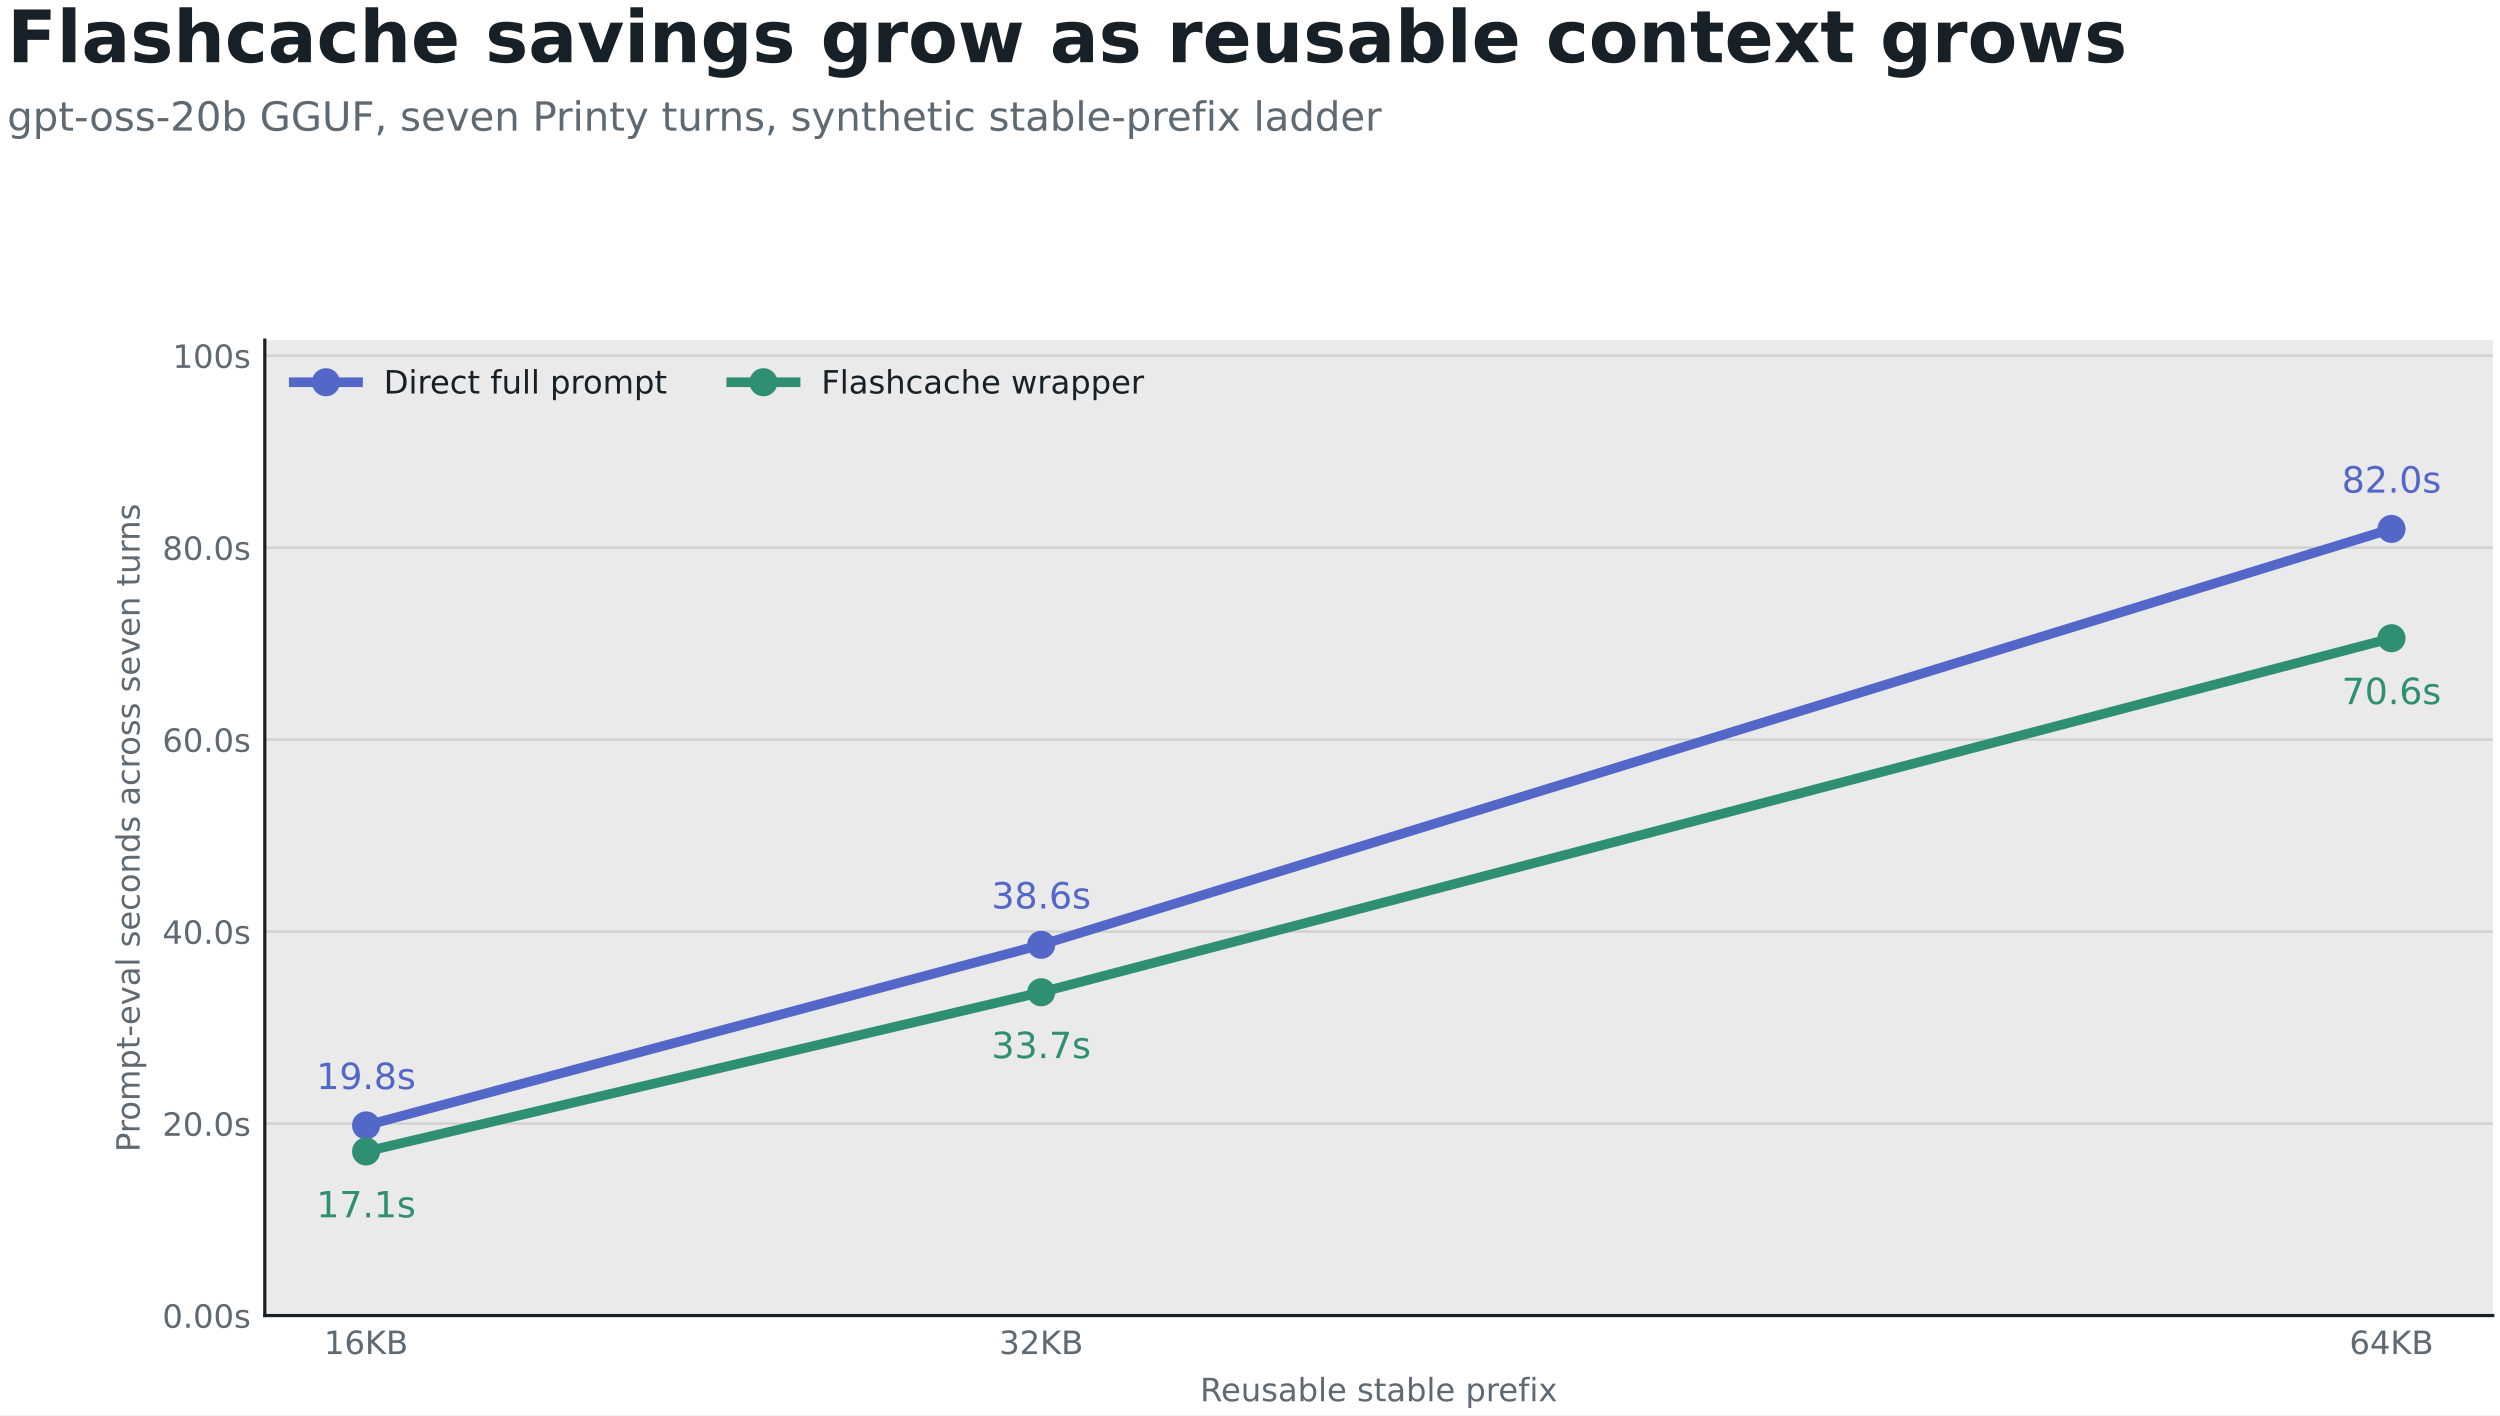
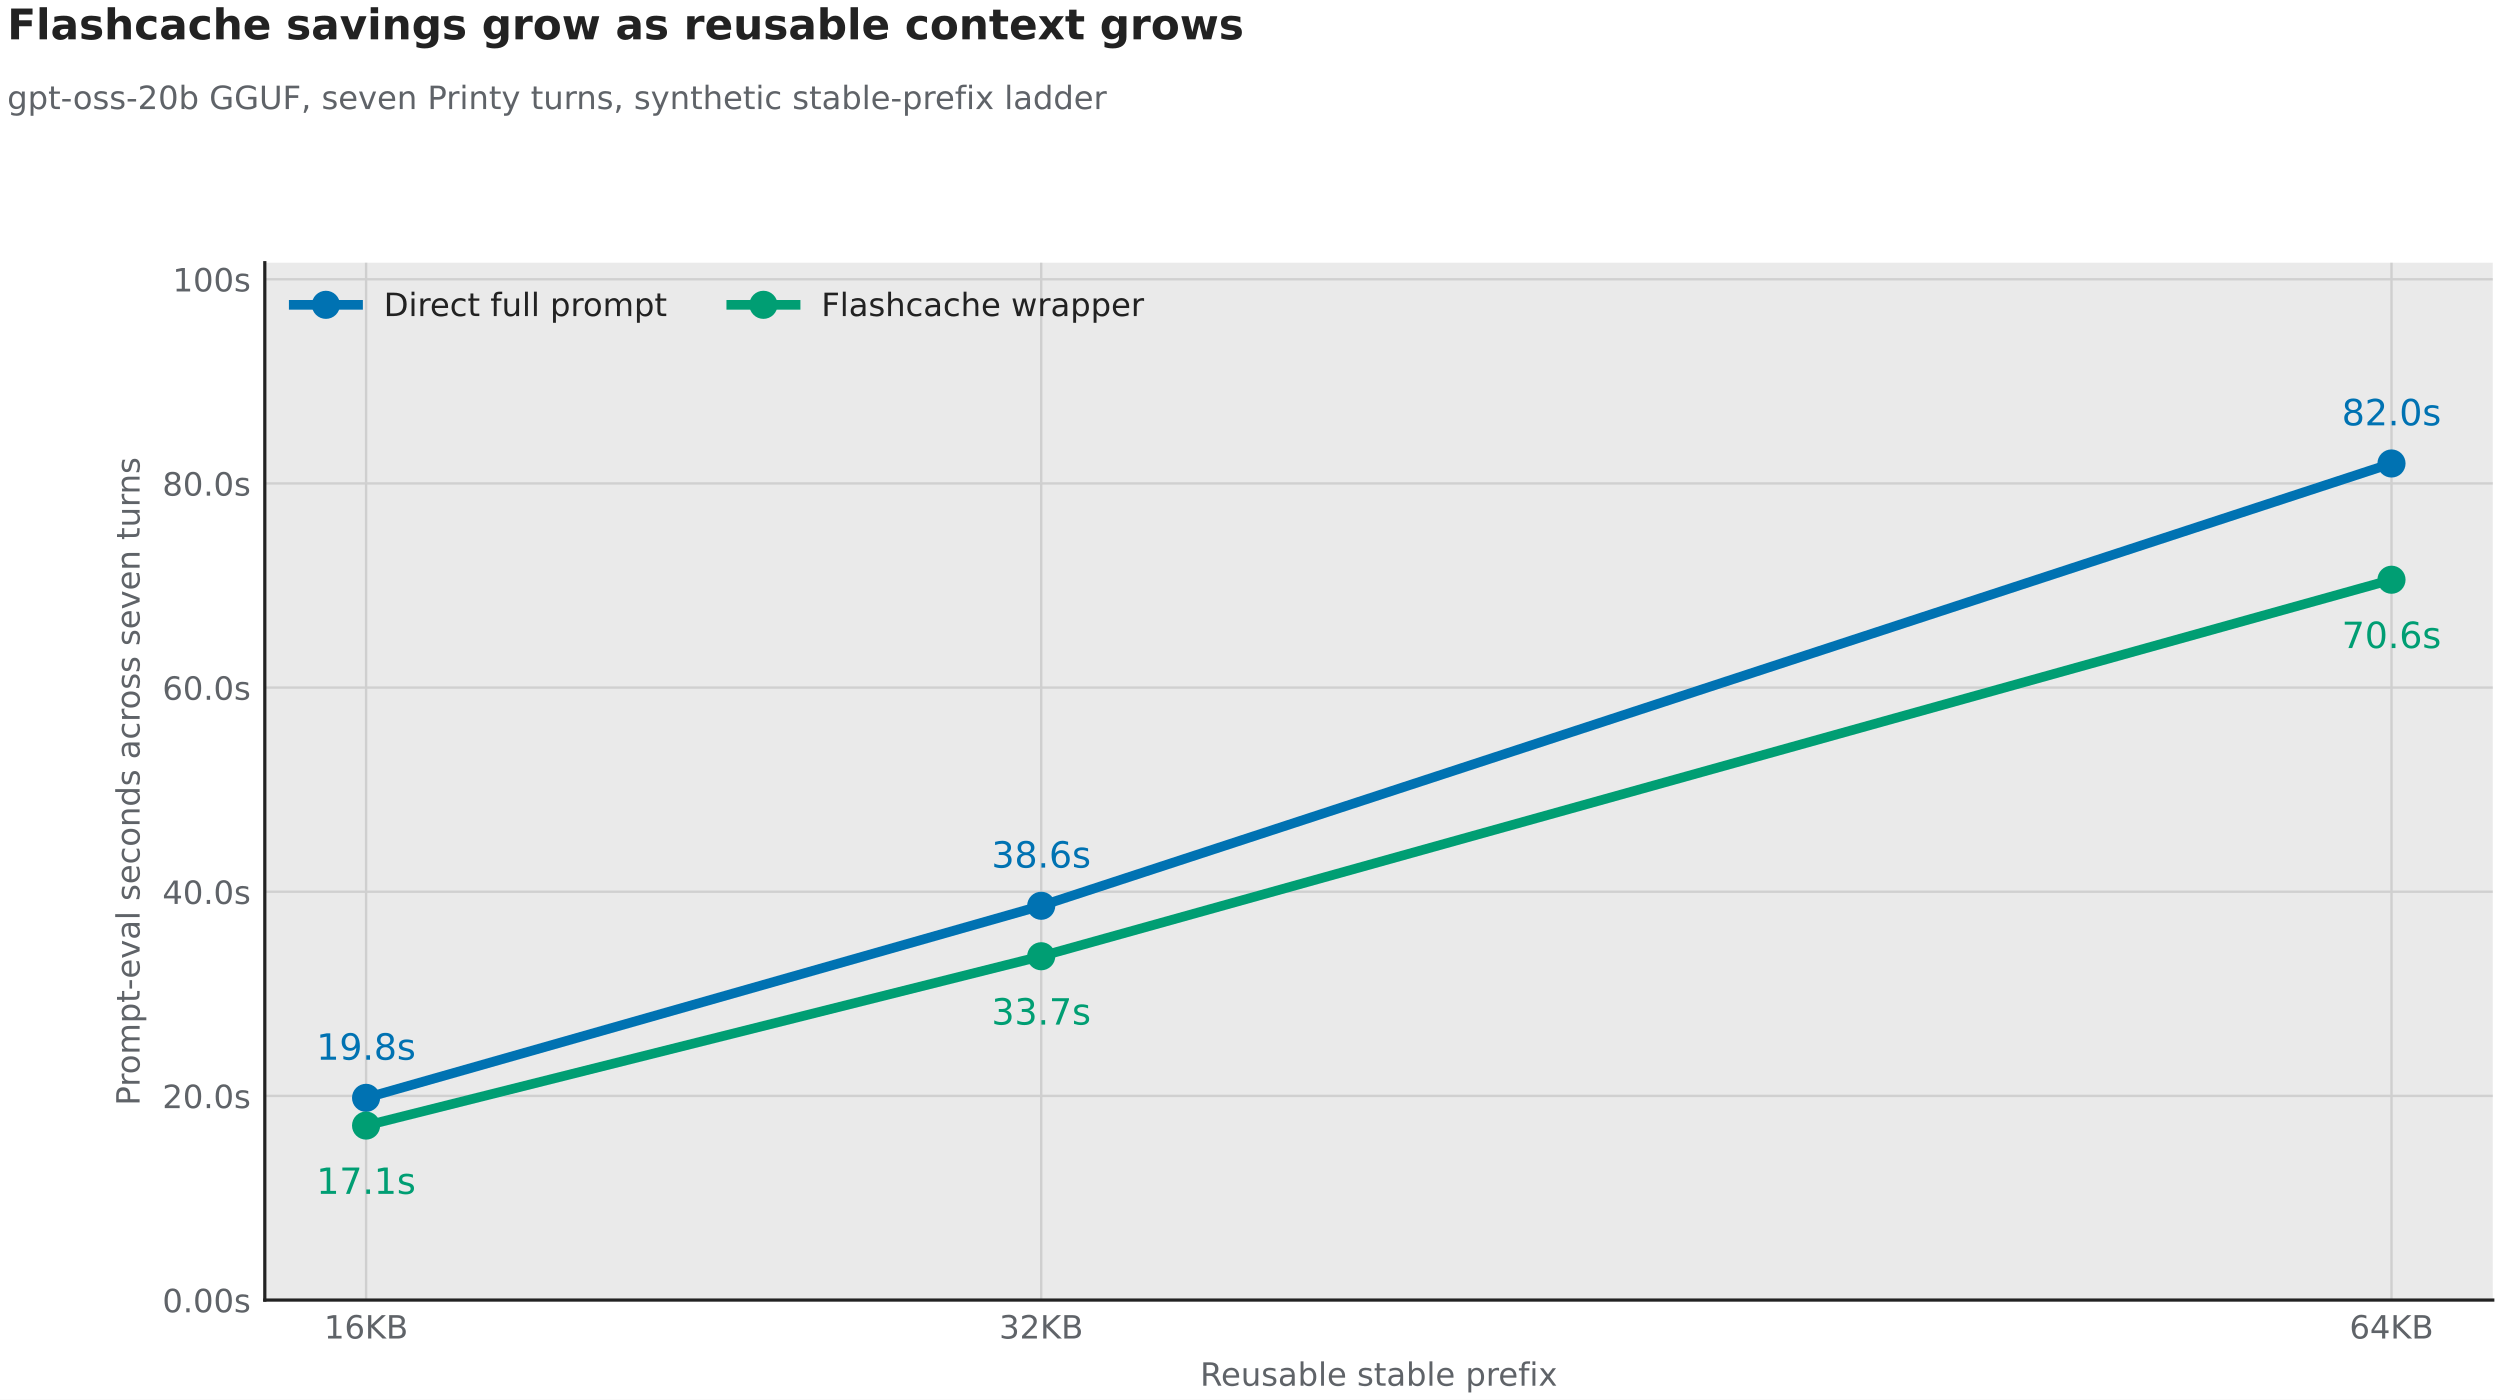
- <svg xmlns="http://www.w3.org/2000/svg" xmlns:xlink="http://www.w3.org/1999/xlink" width="621.972pt" height="352.079pt" viewBox="0 0 621.972 352.079" version="1.1">
+ <svg xmlns="http://www.w3.org/2000/svg" xmlns:xlink="http://www.w3.org/1999/xlink" width="621.972pt" height="348.227pt" viewBox="0 0 621.972 348.227" version="1.1">
  <defs>
    <style type="text/css">*{stroke-linejoin: round; stroke-linecap: butt}</style>
  </defs>
  <g id="figure_1">
    <g id="patch_1">
-       <path d="M 0 352.079 L 621.972 352.079 L 621.972 0 L 0 0 z " style="fill: #ffffff" />
+       <path d="M 0 348.227 L 621.972 348.227 L 621.972 0 L 0 0 z " style="fill: #ffffff" />
    </g>
    <g id="axes_1">
      <g id="patch_2">
-         <path d="M 65.88 327.294 L 620.172 327.294 L 620.172 84.618 L 65.88 84.618 z " style="fill: #eaeaea" />
+         <path d="M 65.88 323.442 L 620.172 323.442 L 620.172 65.358 L 65.88 65.358 z " style="fill: #eaeaea" />
      </g>
      <g id="matplotlib.axis_1">
        <g id="xtick_1">
-           <g id="line2d_1" />
+           <g id="line2d_1">
+             <path d="M 91.075 323.442 L 91.075 65.358 " clip-path="url(#pec9fd5a939)" style="fill: none; stroke: #cfcfcf; stroke-width: 0.6; stroke-linecap: square" />
+           </g>
+           <g id="line2d_2" />
          <g id="text_1">
-             <text style="fill: #5f6972; font: 8px 'DejaVu Sans'; text-anchor: middle" x="91.075" y="336.873" transform="rotate(-0 91.07509 336.8727)">16KB</text>
+             <text style="fill: #5f6368; font: 8px 'DejaVu Sans'; text-anchor: middle" x="91.075" y="333.021" transform="rotate(-0 91.07509 333.0208)">16KB</text>
          </g>
        </g>
        <g id="xtick_2">
-           <g id="line2d_2" />
+           <g id="line2d_3">
+             <path d="M 259.042 323.442 L 259.042 65.358 " clip-path="url(#pec9fd5a939)" style="fill: none; stroke: #cfcfcf; stroke-width: 0.6; stroke-linecap: square" />
+           </g>
+           <g id="line2d_4" />
          <g id="text_2">
-             <text style="fill: #5f6972; font: 8px 'DejaVu Sans'; text-anchor: middle" x="259.042" y="336.873" transform="rotate(-0 259.0424 336.8727)">32KB</text>
+             <text style="fill: #5f6368; font: 8px 'DejaVu Sans'; text-anchor: middle" x="259.042" y="333.021" transform="rotate(-0 259.0424 333.0208)">32KB</text>
          </g>
        </g>
        <g id="xtick_3">
-           <g id="line2d_3" />
+           <g id="line2d_5">
+             <path d="M 594.977 323.442 L 594.977 65.358 " clip-path="url(#pec9fd5a939)" style="fill: none; stroke: #cfcfcf; stroke-width: 0.6; stroke-linecap: square" />
+           </g>
+           <g id="line2d_6" />
          <g id="text_3">
-             <text style="fill: #5f6972; font: 8px 'DejaVu Sans'; text-anchor: middle" x="594.977" y="336.873" transform="rotate(-0 594.9769 336.8727)">64KB</text>
+             <text style="fill: #5f6368; font: 8px 'DejaVu Sans'; text-anchor: middle" x="594.977" y="333.021" transform="rotate(-0 594.9769 333.0208)">64KB</text>
          </g>
        </g>
        <g id="text_4">
-           <text style="fill: #5f6972; font: 8px 'DejaVu Sans'; text-anchor: middle" x="343.026" y="348.615" transform="rotate(-0 343.026 348.6153)">Reusable stable prefix</text>
+           <text style="fill: #5f6368; font: 8px 'DejaVu Sans'; text-anchor: middle" x="343.026" y="344.763" transform="rotate(-0 343.026 344.7633)">Reusable stable prefix</text>
        </g>
      </g>
      <g id="matplotlib.axis_2">
        <g id="ytick_1">
-           <g id="line2d_4">
-             <path d="M 65.88 327.294 L 620.172 327.294 " clip-path="url(#pfcd2a50d44)" style="fill: none; stroke: #cfcfcf; stroke-opacity: 0.95; stroke-width: 0.6; stroke-linecap: square" />
+           <g id="line2d_7">
+             <path d="M 65.88 323.442 L 620.172 323.442 " clip-path="url(#pec9fd5a939)" style="fill: none; stroke: #cfcfcf; stroke-opacity: 0.95; stroke-width: 0.6; stroke-linecap: square" />
          </g>
-           <g id="line2d_5" />
+           <g id="line2d_8" />
          <g id="text_5">
-             <text style="fill: #5f6972; font: 8px 'DejaVu Sans'; text-anchor: end" x="62.38" y="330.333" transform="rotate(-0 62.38 330.3334)">0.00s</text>
+             <text style="fill: #5f6368; font: 8px 'DejaVu Sans'; text-anchor: end" x="62.38" y="326.481" transform="rotate(-0 62.38 326.4814)">0.00s</text>
          </g>
        </g>
        <g id="ytick_2">
-           <g id="line2d_6">
-             <path d="M 65.88 279.533 L 620.172 279.533 " clip-path="url(#pfcd2a50d44)" style="fill: none; stroke: #cfcfcf; stroke-opacity: 0.95; stroke-width: 0.6; stroke-linecap: square" />
+           <g id="line2d_9">
+             <path d="M 65.88 272.648 L 620.172 272.648 " clip-path="url(#pec9fd5a939)" style="fill: none; stroke: #cfcfcf; stroke-opacity: 0.95; stroke-width: 0.6; stroke-linecap: square" />
          </g>
-           <g id="line2d_7" />
+           <g id="line2d_10" />
          <g id="text_6">
-             <text style="fill: #5f6972; font: 8px 'DejaVu Sans'; text-anchor: end" x="62.38" y="282.572" transform="rotate(-0 62.38 282.5722)">20.0s</text>
+             <text style="fill: #5f6368; font: 8px 'DejaVu Sans'; text-anchor: end" x="62.38" y="275.688" transform="rotate(-0 62.38 275.6877)">20.0s</text>
          </g>
        </g>
        <g id="ytick_3">
-           <g id="line2d_8">
-             <path d="M 65.88 231.772 L 620.172 231.772 " clip-path="url(#pfcd2a50d44)" style="fill: none; stroke: #cfcfcf; stroke-opacity: 0.95; stroke-width: 0.6; stroke-linecap: square" />
+           <g id="line2d_11">
+             <path d="M 65.88 221.855 L 620.172 221.855 " clip-path="url(#pec9fd5a939)" style="fill: none; stroke: #cfcfcf; stroke-opacity: 0.95; stroke-width: 0.6; stroke-linecap: square" />
          </g>
-           <g id="line2d_9" />
+           <g id="line2d_12" />
          <g id="text_7">
-             <text style="fill: #5f6972; font: 8px 'DejaVu Sans'; text-anchor: end" x="62.38" y="234.811" transform="rotate(-0 62.38 234.811)">40.0s</text>
+             <text style="fill: #5f6368; font: 8px 'DejaVu Sans'; text-anchor: end" x="62.38" y="224.894" transform="rotate(-0 62.38 224.894)">40.0s</text>
          </g>
        </g>
        <g id="ytick_4">
-           <g id="line2d_10">
-             <path d="M 65.88 184.01 L 620.172 184.01 " clip-path="url(#pfcd2a50d44)" style="fill: none; stroke: #cfcfcf; stroke-opacity: 0.95; stroke-width: 0.6; stroke-linecap: square" />
+           <g id="line2d_13">
+             <path d="M 65.88 171.061 L 620.172 171.061 " clip-path="url(#pec9fd5a939)" style="fill: none; stroke: #cfcfcf; stroke-opacity: 0.95; stroke-width: 0.6; stroke-linecap: square" />
          </g>
-           <g id="line2d_11" />
+           <g id="line2d_14" />
          <g id="text_8">
-             <text style="fill: #5f6972; font: 8px 'DejaVu Sans'; text-anchor: end" x="62.38" y="187.05" transform="rotate(-0 62.38 187.0497)">60.0s</text>
+             <text style="fill: #5f6368; font: 8px 'DejaVu Sans'; text-anchor: end" x="62.38" y="174.1" transform="rotate(-0 62.38 174.1004)">60.0s</text>
          </g>
        </g>
        <g id="ytick_5">
-           <g id="line2d_12">
-             <path d="M 65.88 136.249 L 620.172 136.249 " clip-path="url(#pfcd2a50d44)" style="fill: none; stroke: #cfcfcf; stroke-opacity: 0.95; stroke-width: 0.6; stroke-linecap: square" />
+           <g id="line2d_15">
+             <path d="M 65.88 120.267 L 620.172 120.267 " clip-path="url(#pec9fd5a939)" style="fill: none; stroke: #cfcfcf; stroke-opacity: 0.95; stroke-width: 0.6; stroke-linecap: square" />
          </g>
-           <g id="line2d_13" />
+           <g id="line2d_16" />
          <g id="text_9">
-             <text style="fill: #5f6972; font: 8px 'DejaVu Sans'; text-anchor: end" x="62.38" y="139.289" transform="rotate(-0 62.38 139.2885)">80.0s</text>
+             <text style="fill: #5f6368; font: 8px 'DejaVu Sans'; text-anchor: end" x="62.38" y="123.307" transform="rotate(-0 62.38 123.3067)">80.0s</text>
          </g>
        </g>
        <g id="ytick_6">
-           <g id="line2d_14">
-             <path d="M 65.88 88.488 L 620.172 88.488 " clip-path="url(#pfcd2a50d44)" style="fill: none; stroke: #cfcfcf; stroke-opacity: 0.95; stroke-width: 0.6; stroke-linecap: square" />
+           <g id="line2d_17">
+             <path d="M 65.88 69.474 L 620.172 69.474 " clip-path="url(#pec9fd5a939)" style="fill: none; stroke: #cfcfcf; stroke-opacity: 0.95; stroke-width: 0.6; stroke-linecap: square" />
          </g>
-           <g id="line2d_15" />
+           <g id="line2d_18" />
          <g id="text_10">
-             <text style="fill: #5f6972; font: 8px 'DejaVu Sans'; text-anchor: end" x="62.38" y="91.527" transform="rotate(-0 62.38 91.52732)">100s</text>
+             <text style="fill: #5f6368; font: 8px 'DejaVu Sans'; text-anchor: end" x="62.38" y="72.513" transform="rotate(-0 62.38 72.51303)">100s</text>
          </g>
        </g>
        <g id="text_11">
-           <text style="fill: #5f6972; font: 8px 'DejaVu Sans'; text-anchor: middle" x="34.736" y="205.956" transform="rotate(-90 34.73625 205.956)">Prompt-eval seconds across seven turns</text>
+           <text style="fill: #5f6368; font: 8px 'DejaVu Sans'; text-anchor: middle" x="34.736" y="194.4" transform="rotate(-90 34.73625 194.4)">Prompt-eval seconds across seven turns</text>
        </g>
      </g>
-       <g id="line2d_16">
-         <path d="M 91.075 279.989 L 259.042 235.055 L 594.977 131.588 " clip-path="url(#pfcd2a50d44)" style="fill: none; stroke: #5267c7; stroke-width: 2.4; stroke-linecap: square" />
+       <g id="line2d_19">
+         <path d="M 91.075 273.134 L 259.042 225.347 L 594.977 115.31 " clip-path="url(#pec9fd5a939)" style="fill: none; stroke: #0072b2; stroke-width: 2.4; stroke-linecap: square" />
        <defs>
-           <path id="m120e8febbf" d="M 0 3 C 0.796 3 1.559 2.684 2.121 2.121 C 2.684 1.559 3 0.796 3 0 C 3 -0.796 2.684 -1.559 2.121 -2.121 C 1.559 -2.684 0.796 -3 0 -3 C -0.796 -3 -1.559 -2.684 -2.121 -2.121 C -2.684 -1.559 -3 -0.796 -3 0 C -3 0.796 -2.684 1.559 -2.121 2.121 C -1.559 2.684 -0.796 3 0 3 z " style="stroke: #5267c7" />
+           <path id="mdeecf6d820" d="M 0 3 C 0.796 3 1.559 2.684 2.121 2.121 C 2.684 1.559 3 0.796 3 0 C 3 -0.796 2.684 -1.559 2.121 -2.121 C 1.559 -2.684 0.796 -3 0 -3 C -0.796 -3 -1.559 -2.684 -2.121 -2.121 C -2.684 -1.559 -3 -0.796 -3 0 C -3 0.796 -2.684 1.559 -2.121 2.121 C -1.559 2.684 -0.796 3 0 3 z " style="stroke: #0072b2" />
        </defs>
-         <g clip-path="url(#pfcd2a50d44)">
-           <use xlink:href="#m120e8febbf" x="91.075" y="279.989" style="fill: #5267c7; stroke: #5267c7" />
-           <use xlink:href="#m120e8febbf" x="259.042" y="235.055" style="fill: #5267c7; stroke: #5267c7" />
-           <use xlink:href="#m120e8febbf" x="594.977" y="131.588" style="fill: #5267c7; stroke: #5267c7" />
+         <g clip-path="url(#pec9fd5a939)">
+           <use xlink:href="#mdeecf6d820" x="91.075" y="273.134" style="fill: #0072b2; stroke: #0072b2" />
+           <use xlink:href="#mdeecf6d820" x="259.042" y="225.347" style="fill: #0072b2; stroke: #0072b2" />
+           <use xlink:href="#mdeecf6d820" x="594.977" y="115.31" style="fill: #0072b2; stroke: #0072b2" />
        </g>
      </g>
-       <g id="line2d_17">
-         <path d="M 91.075 286.472 L 259.042 246.862 L 594.977 158.783 " clip-path="url(#pfcd2a50d44)" style="fill: none; stroke: #2f8f73; stroke-width: 2.4; stroke-linecap: square" />
+       <g id="line2d_20">
+         <path d="M 91.075 280.028 L 259.042 237.903 L 594.977 144.232 " clip-path="url(#pec9fd5a939)" style="fill: none; stroke: #009e73; stroke-width: 2.4; stroke-linecap: square" />
        <defs>
-           <path id="m84eb5072de" d="M 0 3 C 0.796 3 1.559 2.684 2.121 2.121 C 2.684 1.559 3 0.796 3 0 C 3 -0.796 2.684 -1.559 2.121 -2.121 C 1.559 -2.684 0.796 -3 0 -3 C -0.796 -3 -1.559 -2.684 -2.121 -2.121 C -2.684 -1.559 -3 -0.796 -3 0 C -3 0.796 -2.684 1.559 -2.121 2.121 C -1.559 2.684 -0.796 3 0 3 z " style="stroke: #2f8f73" />
+           <path id="mb224f28033" d="M 0 3 C 0.796 3 1.559 2.684 2.121 2.121 C 2.684 1.559 3 0.796 3 0 C 3 -0.796 2.684 -1.559 2.121 -2.121 C 1.559 -2.684 0.796 -3 0 -3 C -0.796 -3 -1.559 -2.684 -2.121 -2.121 C -2.684 -1.559 -3 -0.796 -3 0 C -3 0.796 -2.684 1.559 -2.121 2.121 C -1.559 2.684 -0.796 3 0 3 z " style="stroke: #009e73" />
        </defs>
-         <g clip-path="url(#pfcd2a50d44)">
-           <use xlink:href="#m84eb5072de" x="91.075" y="286.472" style="fill: #2f8f73; stroke: #2f8f73" />
-           <use xlink:href="#m84eb5072de" x="259.042" y="246.862" style="fill: #2f8f73; stroke: #2f8f73" />
-           <use xlink:href="#m84eb5072de" x="594.977" y="158.783" style="fill: #2f8f73; stroke: #2f8f73" />
+         <g clip-path="url(#pec9fd5a939)">
+           <use xlink:href="#mb224f28033" x="91.075" y="280.028" style="fill: #009e73; stroke: #009e73" />
+           <use xlink:href="#mb224f28033" x="259.042" y="237.903" style="fill: #009e73; stroke: #009e73" />
+           <use xlink:href="#mb224f28033" x="594.977" y="144.232" style="fill: #009e73; stroke: #009e73" />
        </g>
      </g>
      <g id="patch_3">
-         <path d="M 65.88 327.294 L 65.88 84.618 " style="fill: none; stroke: #172026; stroke-width: 0.8; stroke-linejoin: miter; stroke-linecap: square" />
+         <path d="M 65.88 323.442 L 65.88 65.358 " style="fill: none; stroke: #222222; stroke-width: 0.8; stroke-linejoin: miter; stroke-linecap: square" />
      </g>
      <g id="patch_4">
-         <path d="M 65.88 327.294 L 620.172 327.294 " style="fill: none; stroke: #172026; stroke-width: 0.8; stroke-linejoin: miter; stroke-linecap: square" />
+         <path d="M 65.88 323.442 L 620.172 323.442 " style="fill: none; stroke: #222222; stroke-width: 0.8; stroke-linejoin: miter; stroke-linecap: square" />
      </g>
      <g id="text_12">
-         <text style="fill: #5267c7; font: 9px 'DejaVu Sans'; text-anchor: middle" x="91.075" y="270.953" transform="rotate(-0 91.07509 270.9533)">19.8s</text>
+         <text style="fill: #0072b2; font: 9px 'DejaVu Sans'; text-anchor: middle" x="91.075" y="263.643" transform="rotate(-0 91.07509 263.6429)">19.8s</text>
      </g>
      <g id="text_13">
-         <text style="fill: #2f8f73; font: 9px 'DejaVu Sans'; text-anchor: middle" x="91.075" y="302.863" transform="rotate(-0 91.07509 302.8632)">17.1s</text>
+         <text style="fill: #009e73; font: 9px 'DejaVu Sans'; text-anchor: middle" x="91.075" y="297.026" transform="rotate(-0 91.07509 297.0258)">17.1s</text>
      </g>
      <g id="text_14">
-         <text style="fill: #5267c7; font: 9px 'DejaVu Sans'; text-anchor: middle" x="259.042" y="226.019" transform="rotate(-0 259.0424 226.0195)">38.6s</text>
+         <text style="fill: #0072b2; font: 9px 'DejaVu Sans'; text-anchor: middle" x="259.042" y="215.856" transform="rotate(-0 259.0424 215.8562)">38.6s</text>
      </g>
      <g id="text_15">
-         <text style="fill: #2f8f73; font: 9px 'DejaVu Sans'; text-anchor: middle" x="259.042" y="263.253" transform="rotate(-0 259.0424 263.2526)">33.7s</text>
+         <text style="fill: #009e73; font: 9px 'DejaVu Sans'; text-anchor: middle" x="259.042" y="254.9" transform="rotate(-0 259.0424 254.9003)">33.7s</text>
      </g>
      <g id="text_16">
-         <text style="fill: #5267c7; font: 9px 'DejaVu Sans'; text-anchor: middle" x="594.977" y="122.552" transform="rotate(-0 594.9769 122.5516)">82.0s</text>
+         <text style="fill: #0072b2; font: 9px 'DejaVu Sans'; text-anchor: middle" x="594.977" y="105.819" transform="rotate(-0 594.9769 105.819)">82.0s</text>
      </g>
      <g id="text_17">
-         <text style="fill: #2f8f73; font: 9px 'DejaVu Sans'; text-anchor: middle" x="594.977" y="175.174" transform="rotate(-0 594.9769 175.1738)">70.6s</text>
+         <text style="fill: #009e73; font: 9px 'DejaVu Sans'; text-anchor: middle" x="594.977" y="161.229" transform="rotate(-0 594.9769 161.2292)">70.6s</text>
      </g>
      <g id="legend_1">
-         <g id="line2d_18">
-           <path d="M 73.08 95.097 L 81.08 95.097 L 89.08 95.097 " style="fill: none; stroke: #5267c7; stroke-width: 2.4; stroke-linecap: square" />
+         <g id="line2d_21">
+           <path d="M 73.08 75.837 L 81.08 75.837 L 89.08 75.837 " style="fill: none; stroke: #0072b2; stroke-width: 2.4; stroke-linecap: square" />
          <g>
-             <use xlink:href="#m120e8febbf" x="81.08" y="95.097" style="fill: #5267c7; stroke: #5267c7" />
+             <use xlink:href="#mdeecf6d820" x="81.08" y="75.837" style="fill: #0072b2; stroke: #0072b2" />
          </g>
        </g>
        <g id="text_18">
-           <text style="fill: #172026; font: 8px 'DejaVu Sans'; text-anchor: start" x="95.48" y="97.897" transform="rotate(-0 95.48 97.89675)">Direct full prompt</text>
+           <text style="fill: #222222; font: 8px 'DejaVu Sans'; text-anchor: start" x="95.48" y="78.637" transform="rotate(-0 95.48 78.63675)">Direct full prompt</text>
        </g>
-         <g id="line2d_19">
-           <path d="M 181.935 95.097 L 189.935 95.097 L 197.935 95.097 " style="fill: none; stroke: #2f8f73; stroke-width: 2.4; stroke-linecap: square" />
+         <g id="line2d_22">
+           <path d="M 181.935 75.837 L 189.935 75.837 L 197.935 75.837 " style="fill: none; stroke: #009e73; stroke-width: 2.4; stroke-linecap: square" />
          <g>
-             <use xlink:href="#m84eb5072de" x="189.935" y="95.097" style="fill: #2f8f73; stroke: #2f8f73" />
+             <use xlink:href="#mb224f28033" x="189.935" y="75.837" style="fill: #009e73; stroke: #009e73" />
          </g>
        </g>
        <g id="text_19">
-           <text style="fill: #172026; font: 8px 'DejaVu Sans'; text-anchor: start" x="204.335" y="97.897" transform="rotate(-0 204.335 97.89675)">Flashcache wrapper</text>
+           <text style="fill: #222222; font: 8px 'DejaVu Sans'; text-anchor: start" x="204.335" y="78.637" transform="rotate(-0 204.335 78.63675)">Flashcache wrapper</text>
        </g>
      </g>
    </g>
    <g id="text_20">
-       <text style="fill: #172026; font: 700 18px 'DejaVu Sans'; text-anchor: start" x="1.8" y="15.477" transform="rotate(-0 1.8 15.47719)">Flashcache savings grow as reusable context grows</text>
+       <text style="fill: #222222; font: 600 10.5px 'DejaVu Sans'; text-anchor: start" x="1.8" y="9.778" transform="rotate(-0 1.8 9.778359)">Flashcache savings grow as reusable context grows</text>
    </g>
    <g id="text_21">
-       <text style="fill: #5f6972; font: 10px 'DejaVu Sans'; text-anchor: start" x="1.8" y="32.51" transform="rotate(-0 1.8 32.51044)">gpt-oss-20b GGUF, seven Printy turns, synthetic stable-prefix ladder</text>
+       <text style="fill: #5f6368; font: 8px 'DejaVu Sans'; text-anchor: start" x="1.8" y="27.139" transform="rotate(-0 1.8 27.13875)">gpt-oss-20b GGUF, seven Printy turns, synthetic stable-prefix ladder</text>
    </g>
  </g>
  <defs>
-     <clipPath id="pfcd2a50d44">
-       <rect x="65.88" y="84.618" width="554.292" height="242.676" />
+     <clipPath id="pec9fd5a939">
+       <rect x="65.88" y="65.358" width="554.292" height="258.084" />
    </clipPath>
  </defs>
</svg>
